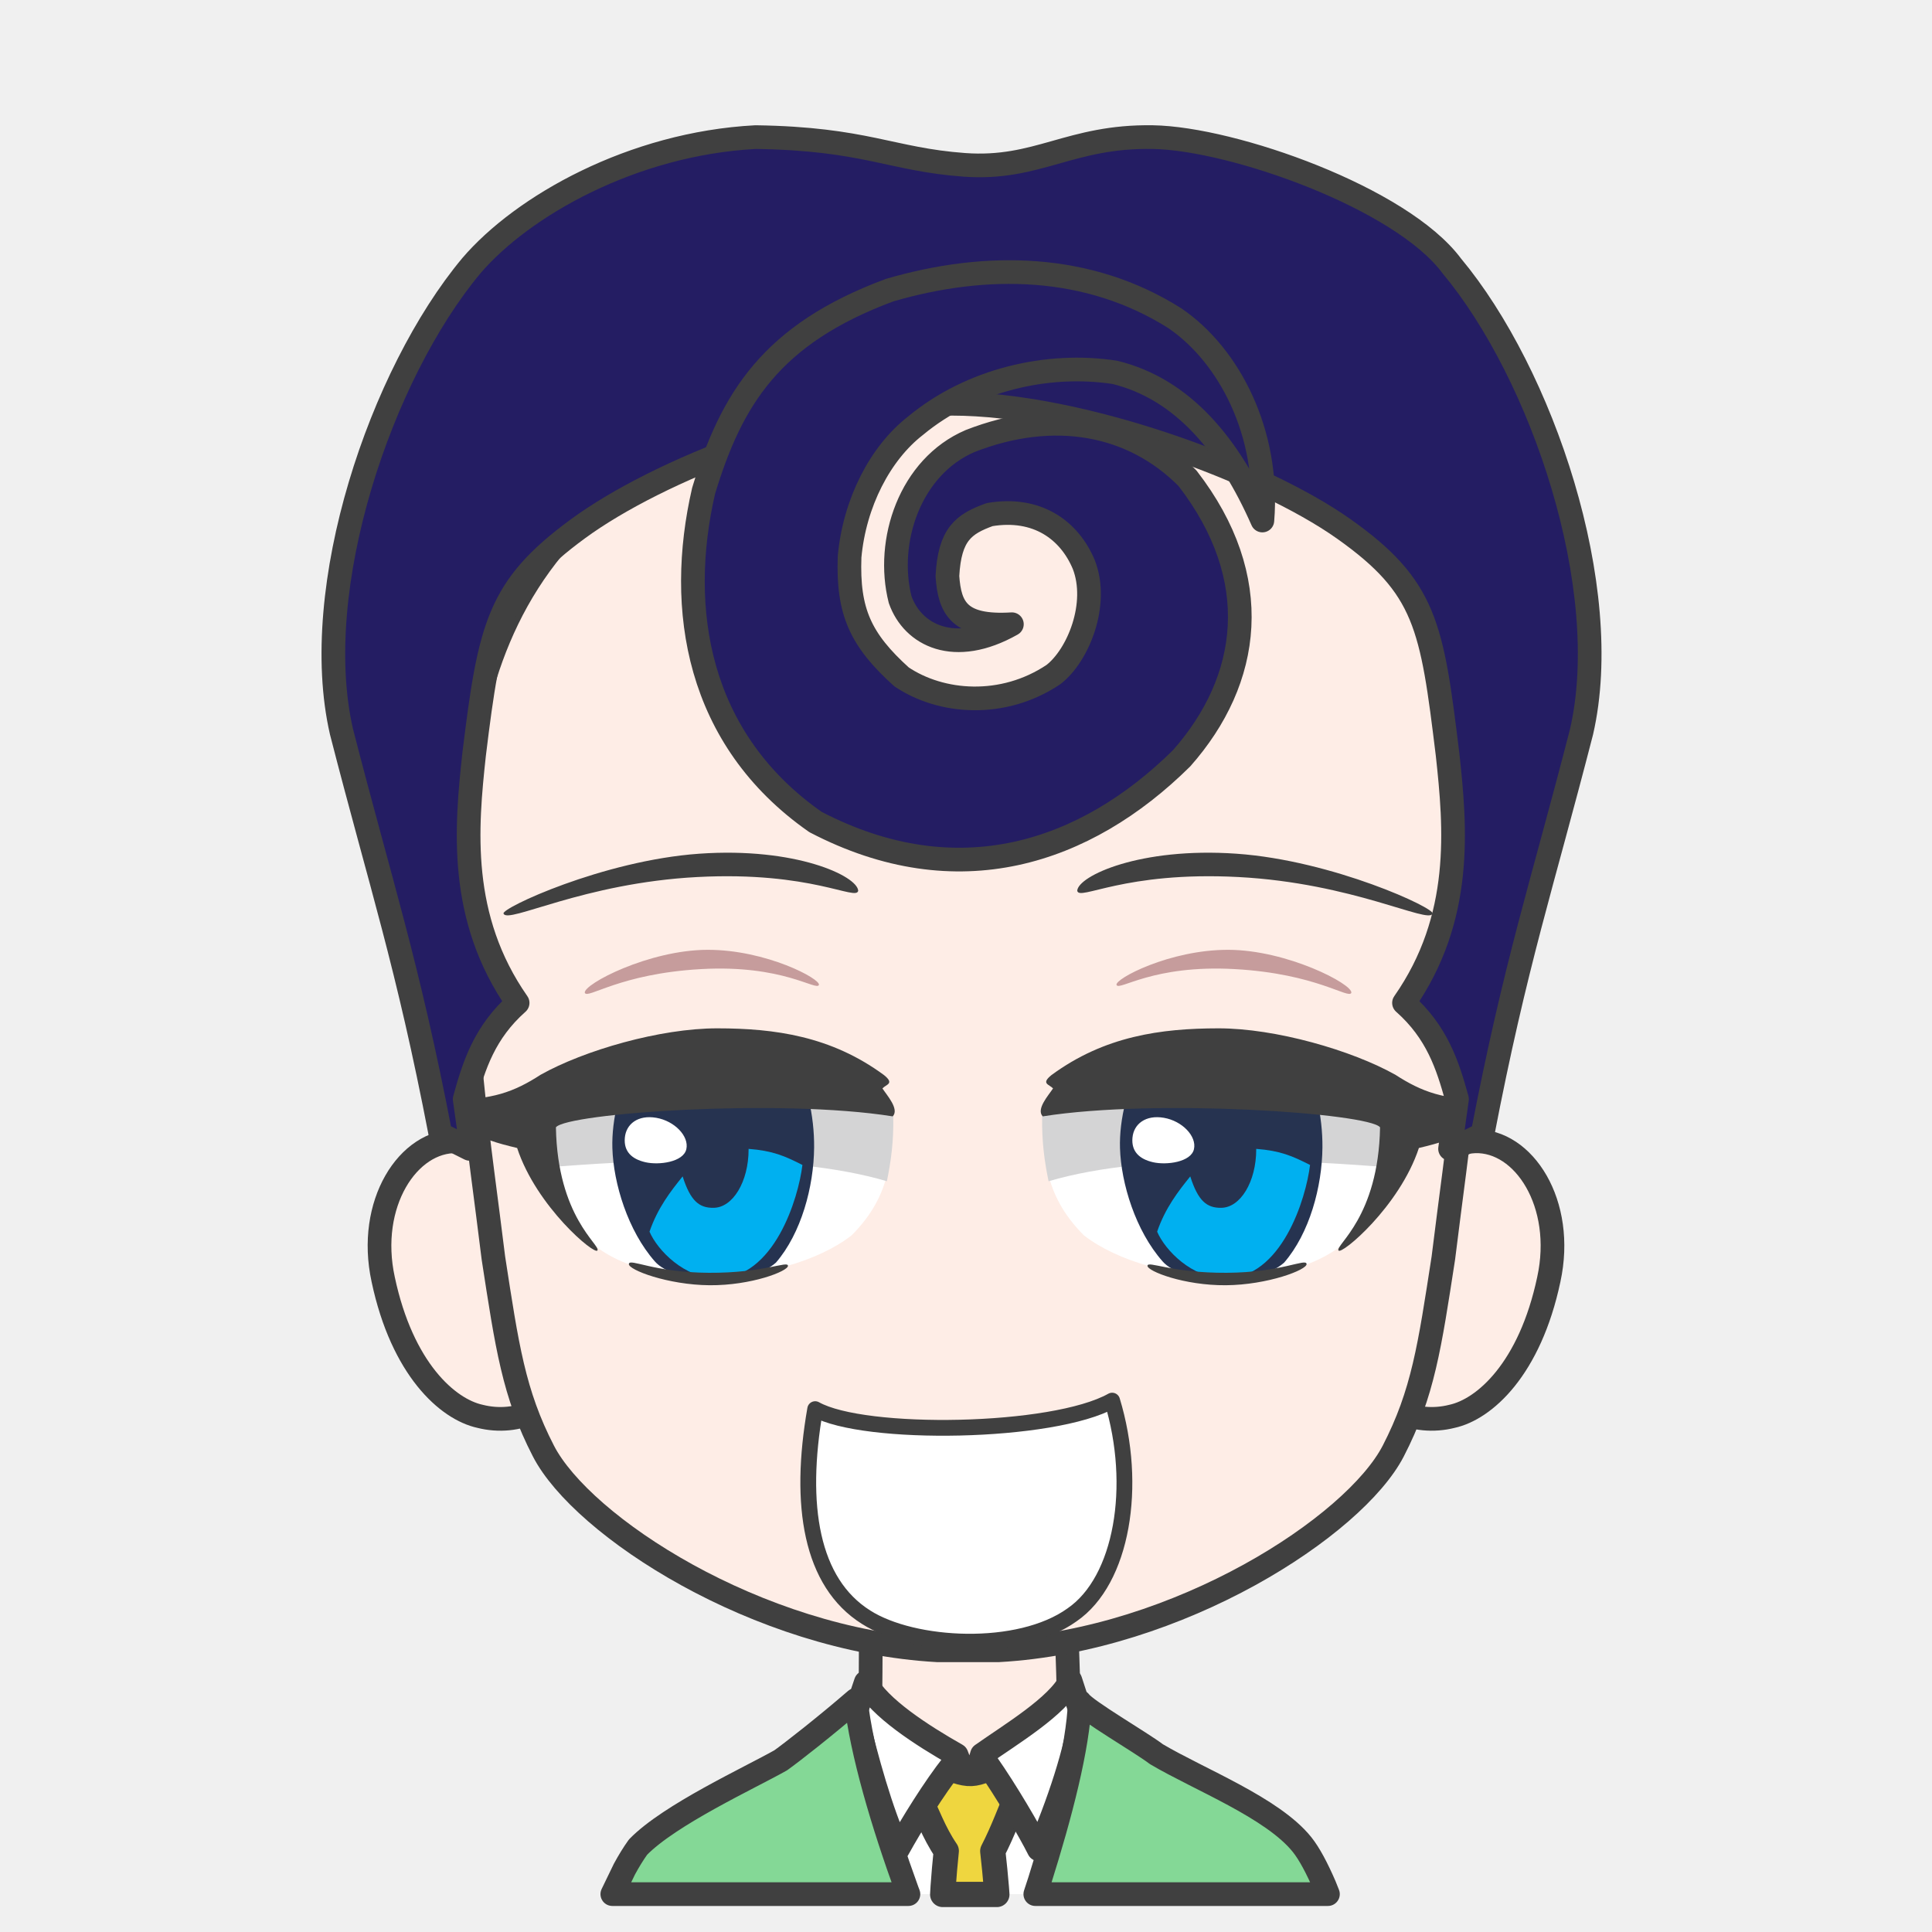
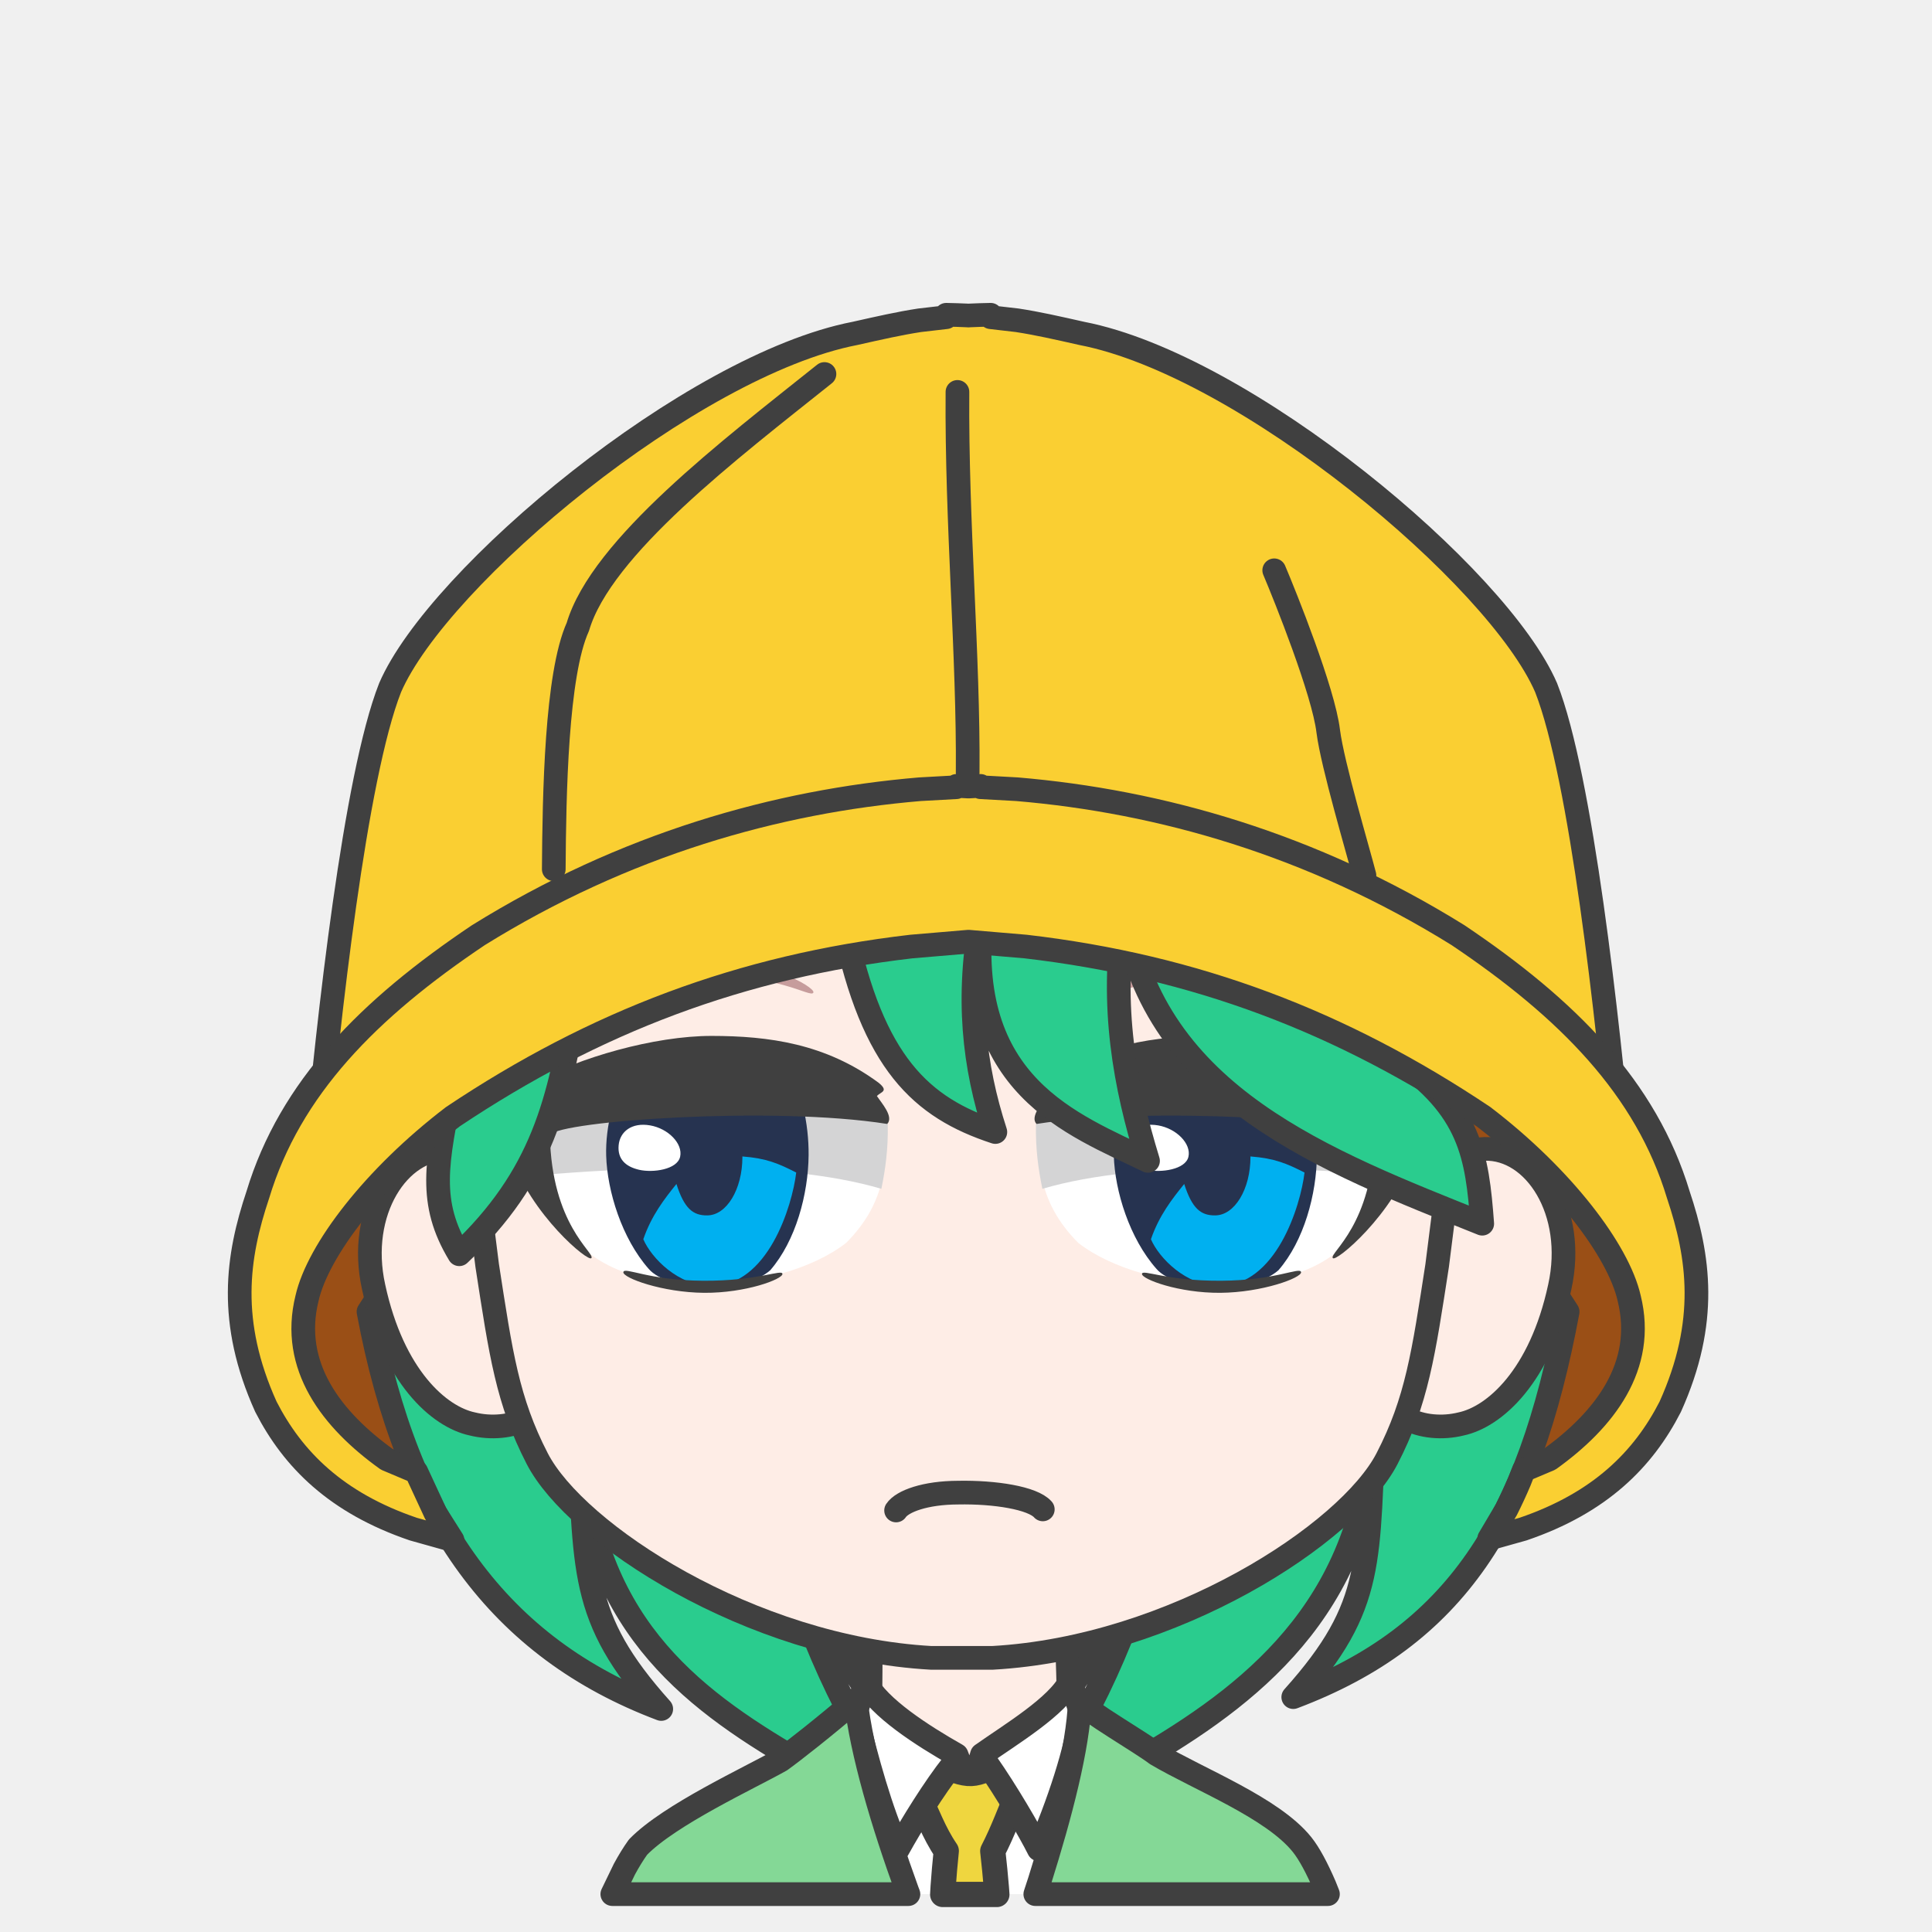
<svg xmlns="http://www.w3.org/2000/svg" width="2805" height="2805" xml:space="preserve" overflow="hidden">
  <g transform="translate(-7105 -936)">
+     <path d="M7798.58 3129 7590.11 3049.98 7497 2891.93 7541.53 2650.8 7788.46 2436.02 8417.93 2203 8664.86 2213.13 9164.8 2385.36 9391.49 2577.86 9519 2792.64 9519 2958.79 9373.27 3100.63 9239.68 3122.92" fill="#9A4F16" fill-rule="evenodd" />
+     <path d="M7728.96 2703 8510.06 2705.49 9291.95 2703 9381 2840.46C9324.33 3144.59 9217.41 3311.49 8982.64 3399.98 9102.99 3265.67 9090.18 3202.91 9100.43 2989.07 9094.49 3257.26 8933.6 3387.62 8772.23 3483.3L8649.19 3480.61C8721.5 3361.56 8771.15 3226.35 8807.85 3070.92 8770.08 3245.22 8670.77 3364.26 8602.23 3472.52L8595.54 3473.03 8595.89 3486 8510.06 3479.5 8424.14 3486 8424.49 3473.02 8417.98 3472.52C8349.51 3364.26 8250.3 3245.22 8212.57 3070.92 8249.23 3226.35 8298.83 3361.56 8371.07 3480.61L8248.15 3483.3C8086.95 3387.62 7950.87 3272.04 7944.94 3003.85 7955.19 3217.68 7944.81 3282.91 8065.04 3417.22 7830.52 3328.73 7696.61 3144.59 7640 2840.46Z" stroke="#404040" stroke-width="34.375" stroke-linecap="round" stroke-linejoin="round" stroke-miterlimit="10" fill="#2ACC8E" fill-rule="evenodd" />
    <path d="M100.9 0C99.046 79.836 97.097 90.206 97.882 152.663 84.148 154.528 27.893 183.216 0 194.001 30.409 293.966 148.978 378.98 237.667 377.992 326.357 377.003 450.271 272.574 479 193.222L385.085 152.667C385.87 90.208 383.919 77.408 385.324 2.429L100.9 0Z" stroke="#404040" stroke-width="34.375" stroke-linecap="round" stroke-linejoin="round" stroke-miterlimit="10" fill="#FEEDE6" fill-rule="evenodd" transform="matrix(-1 0 0 1 8754 3281)" />
    <path d="M8664 3416C8656.1 3512.12 8650.86 3593.77 8640.09 3674.48L8638.08 3686 8392.95 3686 8388.82 3670.47C8369.42 3591.38 8356.68 3512.79 8347 3417.72L8492.45 3496.83 8515.89 3548.43 8535.07 3494.54Z" fill="#FFFFFF" fill-rule="evenodd" />
    <path d="M8587.5 3466.5 8584.9 3534.72C8572.06 3564.33 8561.63 3593.93 8546.36 3623.54 8548.5 3642.36 8550.19 3659.96 8551.59 3676.77L8552.3 3686.5 8473.68 3686.5 8474.34 3675.15C8475.5 3658.73 8476.95 3641.61 8478.85 3623.31 8460.23 3596.03 8451.3 3568.75 8437.53 3541.47L8436.5 3473.59C8446.5 3484.62 8489.96 3512.07 8515.13 3510.89 8540.29 3509.71 8573.52 3483.6 8587.5 3466.5Z" stroke="#404040" stroke-width="36.667" stroke-linecap="round" stroke-linejoin="round" stroke-miterlimit="10" fill="#EFD63F" fill-rule="evenodd" />
    <path d="M8362.03 3378.5C8380.69 3414.96 8443.68 3455.65 8493.87 3484.06L8500.06 3500.14 8488.7 3497.15C8461.53 3531.31 8428.57 3584.69 8408.81 3620.39 8383.62 3564.66 8363.7 3491.99 8347 3423.18L8362.03 3378.5ZM8659.11 3376 8674 3421.78C8669.69 3473.1 8640.03 3559.75 8613.17 3621 8599.84 3594.29 8565.35 3535.34 8537.75 3496.1L8525.76 3500.14 8530.65 3483.51C8572.89 3453.7 8640.66 3413.29 8659.11 3376Z" stroke="#404040" stroke-width="34.375" stroke-linecap="round" stroke-linejoin="round" stroke-miterlimit="10" fill="#FFFFFF" fill-rule="evenodd" />
    <path d="M360.257 2.64C351.193 15.603 270.781 62.143 248.996 78.862 186.77 115.64 80.312 156.728 37.621 210.019 26.948 223.341 15.861 244.346 4.77 270.024L0 282 424.878 282 418.477 262.397C388.157 166.036 362.993 69.528 360.257 2.64ZM685.525 0C676.986 76.713 646.427 179.471 611.045 276.831L609.081 282 1039 282 1021.48 245.832C1015.17 234.165 1008.58 223.408 1001.69 213.779 955.872 166.667 839.865 113.369 794.529 87.734 779.497 77.089 729.56 38.118 685.525 0Z" stroke="#404040" stroke-width="34.375" stroke-linecap="round" stroke-linejoin="round" stroke-miterlimit="10" fill="#84D896" fill-rule="evenodd" transform="matrix(-1 0 0 1 9033 3404)" />
-     <path d="M1590.28 0.036C1578.74 0.301 1556.37 0.199 1540.19 10.041L157.421 11.887C140.36 2.046 125.279 0.883 112.671 0.036 41.656-2.084-18.587 90.548 5.331 200.504 32.888 330.583 98.798 389.139 146.094 399.354 172.595 406.083 202.149 403.542 224.36 391.368L1478.55 391.368C1500.77 403.542 1530.33 406.083 1556.84 399.354 1604.16 389.139 1670.1 330.583 1697.67 200.504 1721.59 90.548 1661.33-2.084 1590.28 0.036Z" stroke="#404040" stroke-width="34.375" stroke-linecap="round" stroke-linejoin="round" stroke-miterlimit="10" fill="#FEEDE6" fill-rule="evenodd" transform="matrix(-1 0 0 1 9359 2593)" />
-     <path d="M1474 666.291C1471.86 440.308 1415.73 7.5 731.293 0 77.289 2.901-1.423 444.265 0.019 666.291 0.542 939.615 26.781 1089.24 47.443 1258.4 67.278 1386.53 76.88 1454.95 120.233 1538.78 176.537 1647.65 430.308 1813.3 693.203 1828L782.016 1828C1044.46 1813.3 1297.79 1647.65 1353.99 1538.78 1397.27 1454.95 1406.86 1386.53 1426.66 1258.4 1447.28 1089.24 1473.48 939.615 1474 666.291Z" stroke="#404040" stroke-width="34.375" stroke-linecap="round" stroke-linejoin="round" stroke-miterlimit="10" fill="#FEEDE6" fill-rule="evenodd" transform="matrix(-1 0 0 1 9248 1504)" />
-     <path d="M8619 2553.56C8702.27 2444.13 8957.27 2434.63 9149 2533.34 9147.77 2602.47 9126.23 2657.11 9079.51 2715.82 9008.75 2819.16 8776.85 2805.73 8678.62 2729.5 8617.1 2667.83 8621.35 2609.07 8619 2553.56Z" fill="#FFFFFF" fill-rule="evenodd" />
-     <path d="M8627.37 2651C8775.01 2607.57 8997.61 2620.59 9131.43 2631.66 9154.15 2544.9 9117 2505.39 9034.28 2510.48 8951.57 2515.57 8705.36 2462.05 8618.07 2557.04 8617.41 2593.68 8621.5 2622.35 8627.37 2651Z" fill="#D4D4D5" fill-rule="evenodd" />
-     <path d="M8766.85 2468.8 8990.92 2465C9014.52 2505.03 9025.37 2556.47 9024.99 2601.99 9024.51 2658.9 9006.31 2726.49 8969.31 2769.22 8928.67 2805.09 8821.01 2799.89 8792.87 2767.3 8753.79 2723.01 8732.61 2654.27 8731.08 2602.83 8729.87 2561.67 8741.88 2510.1 8766.85 2468.8Z" fill="#263350" fill-rule="evenodd" />
-     <path d="M8928.76 2604C8963.95 2606.65 8981.62 2614.44 9007 2627.37 9001.31 2675.31 8965.98 2792.84 8882.72 2792 8835.47 2791.51 8796.66 2751.35 8785 2724.21 8796.83 2689.75 8815.67 2665.58 8833.1 2643.98 8844.47 2679.75 8857.24 2689.8 8877.71 2689.58 8905.96 2689.58 8928.86 2651.62 8928.86 2604.8 8928.82 2604.53 8928.79 2604.27 8928.76 2604Z" fill="#00B0F0" fill-rule="evenodd" />
-     <path d="M8749.18 2587.81C8750.98 2567.95 8768.19 2554.3 8794.79 2558.89 8821.4 2563.48 8842.66 2585.59 8838.47 2604.39 8834.28 2623.19 8798.87 2627.96 8778.96 2623.38 8759.05 2618.79 8747.38 2607.67 8749.18 2587.81Z" fill="#FFFFFF" fill-rule="evenodd" />
-     <path d="M0.018 2.036C1.215-6.487 36.362 14.475 116.16 14.93 195.958 15.386 230.82-3.065 231 4.769 231.179 12.602 177.764 33.448 117.24 32.993 56.716 32.537-1.179 10.559 0.018 2.036Z" fill="#404040" fill-rule="evenodd" transform="matrix(-1 0 0 1 9002 2769)" />
-     <path d="M8873.81 2429C8957.04 2428.92 9067.62 2460.94 9130.87 2496.39 9168.97 2521.12 9202.93 2533.73 9263 2531.68 9243.17 2577.63 9227.79 2587.86 9165.04 2602.71 9136.96 2688.04 9051.63 2759.07 9048.28 2751.44 9043.64 2743.35 9106.35 2703.18 9108.65 2572.71 9092.98 2552.26 8784.2 2530.51 8618.86 2556.82 8609.03 2546.26 8627.18 2526.44 8633.87 2516.23 8628.17 2510.16 8615.96 2509.52 8631.53 2496.9 8708.55 2440.22 8790.59 2429.09 8873.81 2429Z" fill="#404040" fill-rule="evenodd" />
-     <path d="M8900.13 2175.46C9040.45 2185.28 9189.7 2255.14 9184.89 2262.47 9179.24 2277.91 9069.2 2218.05 8903.02 2209.33 8736.84 2200.61 8671.71 2244.67 8669 2229.22 8670.2 2207.89 8759.81 2165.63 8900.13 2175.46Z" fill="#404040" fill-rule="evenodd" />
-     <path d="M8888.32 2315C8973.7 2315.2 9069.02 2364.9 9066.97 2377.36 9063.2 2387.23 9016.81 2349.66 8897.67 2342.99 8778.53 2336.32 8729.89 2375.06 8726.09 2366.03 8722.89 2357.5 8802.93 2314.8 8888.32 2315Z" fill="#8D4D53" fill-rule="evenodd" fill-opacity="0.502" />
-     <path d="M0 88.559C83.117-20.873 337.627-30.367 529 68.341 527.772 137.468 506.27 192.108 459.637 250.819 389.017 354.162 157.554 340.731 59.507 264.499-1.9 202.827 2.342 144.071 0 88.559Z" fill="#FFFFFF" fill-rule="evenodd" transform="matrix(-1 0 0 1 8401 2465)" />
-     <path d="M9.353 151C156.71 107.567 378.884 120.592 512.446 131.662 535.121 44.905 498.043 5.389 415.483 10.482 332.924 15.574 87.188-37.949 0.069 57.039-0.585 93.676 3.491 122.349 9.353 151Z" fill="#D4D4D5" fill-rule="evenodd" transform="matrix(-1 0 0 1 8402 2500)" />
-     <path d="M8029.73 2468.8 8253.04 2465C8276.56 2505.03 8287.37 2556.47 8286.99 2601.99 8286.52 2658.9 8268.37 2726.49 8231.5 2769.22 8191 2805.09 8083.71 2799.89 8055.66 2767.3 8016.71 2723.01 7995.6 2654.27 7994.08 2602.83 7992.87 2561.67 8004.84 2510.1 8029.73 2468.8Z" fill="#263350" fill-rule="evenodd" />
-     <path d="M8191.76 2604C8226.95 2606.65 8244.62 2614.44 8270 2627.37 8264.31 2675.31 8228.98 2792.84 8145.73 2792 8098.47 2791.51 8059.66 2751.35 8048 2724.21 8059.83 2689.75 8078.67 2665.58 8096.1 2643.98 8107.47 2679.75 8120.24 2689.8 8140.71 2689.58 8168.96 2689.58 8191.86 2651.62 8191.86 2604.8 8191.82 2604.53 8191.79 2604.27 8191.76 2604Z" fill="#00B0F0" fill-rule="evenodd" />
-     <path d="M8012.18 2587.81C8013.98 2567.95 8031.19 2554.3 8057.79 2558.89 8084.4 2563.48 8105.66 2585.59 8101.47 2604.39 8097.28 2623.19 8061.87 2627.96 8041.96 2623.38 8022.05 2618.79 8010.38 2607.67 8012.18 2587.81Z" fill="#FFFFFF" fill-rule="evenodd" />
-     <path d="M8018.02 2771.04C8019.22 2762.51 8054.36 2783.47 8134.16 2783.93 8213.96 2784.39 8248.82 2765.93 8249 2773.77 8249.18 2781.6 8195.76 2802.45 8135.24 2801.99 8074.72 2801.54 8016.82 2779.56 8018.02 2771.04Z" fill="#404040" fill-rule="evenodd" />
-     <path d="M257.415 0C340.509-0.085 450.924 31.935 514.072 67.39 552.117 92.118 586.021 104.733 646 102.682 626.203 148.632 610.843 158.864 548.193 173.709 520.158 259.044 434.954 330.066 431.613 322.438 426.976 314.352 489.59 274.183 491.886 143.709 476.243 123.258 167.937 101.511 2.854 127.821-6.964 117.261 11.167 97.436 17.84 87.231 12.152 81.157-0.045 80.516 15.502 67.9 92.403 11.22 174.32 0.085 257.415 0Z" fill="#404040" fill-rule="evenodd" transform="matrix(-1 0 0 1 8404 2429)" />
-     <path d="M230.683 1.458C370.729 11.281 519.695 81.135 514.887 88.466 509.253 103.915 399.424 44.049 233.564 35.329 67.704 26.609 2.704 70.674 0 55.224 1.2 33.894 90.636-8.365 230.683 1.458Z" fill="#404040" fill-rule="evenodd" transform="matrix(-1 0 0 1 8351 2174)" />
-     <path d="M161.84 0.001C246.975 0.2 342.016 49.898 339.968 62.358 336.215 72.229 289.96 34.659 171.168 27.988 52.376 21.316 3.882 60.059 0.093 51.033-3.1 42.497 76.705-0.198 161.84 0.001Z" fill="#8D4D53" fill-rule="evenodd" fill-opacity="0.502" transform="matrix(-1 0 0 1 8294 2315)" />
-     <path d="M1210.97 0.059C1051.43 2.38 1014.49 32.59 907.884 40.339 801.279 48.087 754.717-1.936 634.314 0.058 517.895 1.987 273.323 88.502 200.376 186.89 69.15 344.011-36.145 654.326 11.788 863.297 69.15 1086.41 107.653 1198.75 155.586 1447.79L198.019 1469 202.711 1468.91 192.616 1396.77C206.23 1347.35 221.564 1299.64 269.581 1257.08 183.131 1133.38 194.73 1002.81 206.329 896.293 229.133 709.76 237.39 653.54 357.31 568.695 477.23 483.85 740.59 387.22 925.848 387.22 1111.11 387.22 1353.22 483.85 1468.86 568.695 1584.49 653.54 1596.88 709.76 1619.65 896.293 1631.24 1002.81 1642.82 1133.38 1556.48 1257.08 1604.44 1299.64 1619.75 1347.35 1633.35 1396.77L1623.26 1468.94 1626.08 1469 1668.49 1447.79C1716.4 1198.75 1754.89 1086.41 1812.22 863.297 1860.13 654.326 1754.89 344.011 1623.73 186.89 1549.46 100.031 1389.9 9.486 1210.97 0.059Z" stroke="#404040" stroke-width="34.375" stroke-linecap="round" stroke-linejoin="round" stroke-miterlimit="10" fill="#241D63" fill-rule="evenodd" transform="matrix(-1 0 0 1 9413 1135)" />
-     <path d="M8574.12 1842.29C8490.56 1889.61 8430.15 1858.16 8411.9 1806.61 8390.36 1721.79 8426.1 1613.69 8513.61 1576.26 8634.1 1529.16 8749.15 1549.36 8829.13 1630.42 8941.39 1775.61 8921.11 1923.14 8820.52 2036.94 8680.81 2175.01 8495.03 2236.83 8288.99 2129.43 8116.48 2008.98 8087.07 1819.7 8126.52 1648.7 8167.05 1514.98 8224.79 1421.06 8396.59 1357.25 8537.9 1316.02 8685.66 1318.89 8810.83 1398.12 8889.74 1451.89 8948.2 1564.81 8937.8 1691.72 8890.1 1583.46 8823.03 1501 8723.68 1476.63 8626.13 1461.57 8514.58 1487.38 8434.25 1554.06 8382.96 1593.85 8345.66 1665.91 8338.48 1744.42 8335.62 1824 8354.27 1864.87 8413.8 1918.64 8471.19 1957.36 8561.04 1964.51 8634.38 1915.42 8670.54 1887.62 8700.72 1812.66 8678.53 1755.7 8657.73 1705.87 8611.06 1671.46 8541.84 1683.12 8504.18 1696.74 8483.74 1711.44 8480.51 1772.38 8483.74 1819.34 8497.73 1846.95 8574.12 1842.29Z" stroke="#404040" stroke-width="34.375" stroke-linecap="round" stroke-linejoin="round" stroke-miterlimit="10" fill="#241D63" fill-rule="evenodd" />
-     <path d="M8288.53 2981.86C8264.1 3121.47 8282.48 3233.69 8362.43 3283.96 8431.1 3327.72 8584.2 3336.06 8661.5 3280.51 8734.31 3230.55 8757.28 3093.06 8719.69 2969.5 8633.82 3017.75 8359.18 3021.77 8288.53 2981.86Z" stroke="#404040" stroke-width="22.917" stroke-linecap="round" stroke-linejoin="round" stroke-miterlimit="10" fill="#FFFFFF" fill-rule="evenodd" />
+     <path d="M1618.3 0.036C1606.55 0.301 1583.79 0.199 1567.33 10.041L160.194 11.887C142.833 2.046 127.486 0.883 114.656 0.036 42.39-2.084-18.914 90.548 5.425 200.504 33.467 330.583 100.538 389.139 148.668 399.354 175.635 406.083 205.71 403.542 228.312 391.368L1504.59 391.368C1527.2 403.542 1557.29 406.083 1584.27 399.354 1632.42 389.139 1699.52 330.583 1727.57 200.504 1751.92 90.548 1690.59-2.084 1618.3 0.036Z" stroke="#404040" stroke-width="34.375" stroke-linecap="round" stroke-linejoin="round" stroke-miterlimit="10" fill="#FEEDE6" fill-rule="evenodd" transform="matrix(-1 0 0 1 9375 2604)" />
+     <path d="M1474 666.291C1471.86 440.308 1415.73 7.5 731.293 0 77.289 2.901-1.423 444.265 0.019 666.291 0.542 939.615 26.781 1089.24 47.443 1258.4 67.278 1386.53 76.88 1454.95 120.233 1538.78 176.537 1647.65 430.308 1813.3 693.203 1828L782.016 1828C1044.46 1813.3 1297.79 1647.65 1353.99 1538.78 1397.27 1454.95 1406.86 1386.53 1426.66 1258.4 1447.28 1089.24 1473.48 939.615 1474 666.291Z" stroke="#404040" stroke-width="34.375" stroke-linecap="round" stroke-linejoin="round" stroke-miterlimit="10" fill="#FEEDE6" fill-rule="evenodd" transform="matrix(-1 0 0 1 9239 1515)" />
+     <path d="M8611 2564.56C8694.12 2455.13 8948.63 2445.63 9140 2544.34 9138.77 2613.47 9117.27 2668.11 9070.64 2726.82 9000.02 2830.16 8768.55 2816.73 8670.51 2740.5 8609.1 2678.83 8613.34 2620.07 8611 2564.56Z" fill="#FFFFFF" fill-rule="evenodd" />
+     <path d="M8618.39 2662C8766.31 2618.57 8989.34 2631.59 9123.42 2642.66 9146.18 2555.9 9108.96 2516.39 9026.08 2521.48 8943.21 2526.57 8696.52 2473.05 8609.07 2568.04 8608.41 2604.68 8612.5 2633.35 8618.39 2662Z" fill="#D4D4D5" fill-rule="evenodd" />
+     <path d="M8757.97 2479.8 8982.81 2476C9006.49 2516.03 9017.37 2567.47 9016.99 2612.99 9016.51 2669.9 8998.24 2737.49 8961.12 2780.22 8920.34 2816.09 8812.32 2810.89 8784.08 2778.3 8744.87 2734.01 8723.61 2665.27 8722.08 2613.83 8720.86 2572.67 8732.92 2521.1 8757.97 2479.8Z" fill="#263350" fill-rule="evenodd" />
+     <path d="M8920.41 2615C8955.75 2617.65 8973.51 2625.44 8999 2638.37 8993.29 2686.31 8957.8 2803.84 8874.17 2803 8826.69 2802.51 8787.71 2762.35 8776 2735.21 8787.88 2700.75 8806.8 2676.58 8824.32 2654.98 8835.74 2690.75 8848.56 2700.8 8869.13 2700.58 8897.5 2700.58 8920.5 2662.62 8920.5 2615.8 8920.47 2615.53 8920.44 2615.27 8920.41 2615Z" fill="#00B0F0" fill-rule="evenodd" />
+     <path d="M8740.18 2598.81C8742.01 2578.95 8759.4 2565.3 8786.3 2569.89 8813.2 2574.48 8834.7 2596.59 8830.47 2615.39 8826.23 2634.19 8790.42 2638.96 8770.29 2634.38 8750.17 2629.79 8738.36 2618.67 8740.18 2598.81Z" fill="#FFFFFF" fill-rule="evenodd" />
+     <path d="M0.018 1.974C1.215-6.291 36.362 14.036 116.16 14.478 195.958 14.919 230.82-2.972 231 4.624 231.179 12.22 177.764 32.434 117.24 31.993 56.716 31.551-1.179 10.239 0.018 1.974Z" fill="#404040" fill-rule="evenodd" transform="matrix(-1 0 0 1 8994 2781)" />
+     <path d="M8865.21 2440C8948.56 2439.92 9059.32 2471.94 9122.66 2507.39 9160.83 2532.12 9194.84 2544.73 9255 2542.68 9235.14 2588.63 9219.73 2598.86 9156.89 2613.71 9128.77 2699.04 9043.3 2770.07 9039.95 2762.44 9035.3 2754.35 9098.11 2714.18 9100.41 2583.71 9084.72 2563.26 8775.46 2541.51 8609.86 2567.82 8600.01 2557.26 8618.2 2537.44 8624.9 2527.23 8619.19 2521.16 8606.96 2520.52 8622.55 2507.9 8699.69 2451.22 8781.86 2440.09 8865.21 2440Z" fill="#404040" fill-rule="evenodd" />
+     <path d="M8891.68 2186.46C9031.73 2196.28 9180.7 2266.14 9175.89 2273.47 9170.25 2288.91 9060.42 2229.05 8894.56 2220.33 8728.7 2211.61 8663.7 2255.67 8661 2240.22 8662.2 2218.89 8751.64 2176.63 8891.68 2186.46Z" fill="#404040" fill-rule="evenodd" />
+     <path d="M8879.32 2326C8964.7 2326.2 9060.02 2375.9 9057.97 2388.36 9054.2 2398.23 9007.81 2360.66 8888.67 2353.99 8769.53 2347.32 8720.89 2386.06 8717.09 2377.03 8713.89 2368.5 8793.93 2325.8 8879.32 2326Z" fill="#8D4D53" fill-rule="evenodd" fill-opacity="0.502" />
+     <path d="M0 88.559C83.117-20.873 337.627-30.367 529 68.341 527.772 137.468 506.27 192.108 459.637 250.819 389.017 354.162 157.554 340.731 59.507 264.499-1.9 202.827 2.342 144.071 0 88.559Z" fill="#FFFFFF" fill-rule="evenodd" transform="matrix(-1 0 0 1 8393 2476)" />
+     <path d="M9.371 151C157.012 107.567 379.615 120.592 513.434 131.662 536.152 44.905 499.003 5.389 416.284 10.482 333.565 15.574 87.356-37.949 0.069 57.039-0.586 93.676 3.498 122.349 9.371 151Z" fill="#D4D4D5" fill-rule="evenodd" transform="matrix(-1 0 0 1 8394 2511)" />
+     <path d="M8020.85 2479.8 8244.92 2476C8268.52 2516.03 8279.37 2567.47 8278.99 2612.99 8278.51 2669.9 8260.31 2737.49 8223.31 2780.22 8182.67 2816.09 8075.01 2810.89 8046.87 2778.3 8007.79 2734.01 7986.61 2665.27 7985.08 2613.83 7983.87 2572.67 7995.88 2521.1 8020.85 2479.8Z" fill="#263350" fill-rule="evenodd" />
+     <path d="M8182.76 2615C8217.95 2617.65 8235.62 2625.44 8261 2638.37 8255.31 2686.31 8219.98 2803.84 8136.73 2803 8089.47 2802.51 8050.66 2762.35 8039 2735.21 8050.83 2700.75 8069.67 2676.58 8087.1 2654.98 8098.47 2690.75 8111.24 2700.8 8131.71 2700.58 8159.96 2700.58 8182.86 2662.62 8182.86 2615.8 8182.82 2615.53 8182.79 2615.27 8182.76 2615Z" fill="#00B0F0" fill-rule="evenodd" />
+     <path d="M8003.18 2598.81C8004.98 2578.95 8022.19 2565.3 8048.79 2569.89 8075.4 2574.48 8096.66 2596.59 8092.47 2615.39 8088.29 2634.19 8052.87 2638.96 8032.96 2634.38 8013.05 2629.79 8001.38 2618.67 8003.18 2598.81Z" fill="#FFFFFF" fill-rule="evenodd" />
+     <path d="M8010.02 2782.97C8011.22 2774.71 8046.36 2795.04 8126.16 2795.48 8205.96 2795.92 8240.82 2778.03 8241 2785.62 8241.18 2793.22 8187.76 2813.43 8127.24 2812.99 8066.72 2812.55 8008.82 2791.24 8010.02 2782.97Z" fill="#404040" fill-rule="evenodd" />
+     <path d="M257.813 0C341.036-0.085 451.622 31.935 514.867 67.39 552.972 92.118 586.928 104.733 647 102.682 627.173 148.632 611.788 158.864 549.041 173.709 520.963 259.044 435.627 330.066 432.281 322.438 427.637 314.352 490.348 274.183 492.648 143.709 476.98 123.258 168.197 101.511 2.858 127.821-6.975 117.261 11.184 97.436 17.868 87.231 12.171 81.157-0.045 80.516 15.526 67.9 92.546 11.22 174.59 0.085 257.813 0Z" fill="#404040" fill-rule="evenodd" transform="matrix(-1 0 0 1 8396 2440)" />
+     <path d="M230.683 1.458C370.729 11.281 519.696 81.135 514.887 88.466 509.253 103.915 399.424 44.049 233.564 35.329 67.704 26.609 2.704 70.674 0 55.224 1.2 33.894 90.636-8.365 230.683 1.458Z" fill="#404040" fill-rule="evenodd" transform="matrix(-1 0 0 1 8343 2185)" />
+     <path d="M161.84 0.001C246.975 0.2 342.016 49.898 339.968 62.358 336.215 72.229 289.96 34.659 171.168 27.988 52.376 21.316 3.882 60.059 0.093 51.033-3.1 42.497 76.705-0.198 161.84 0.001Z" fill="#8D4D53" fill-rule="evenodd" fill-opacity="0.502" transform="matrix(-1 0 0 1 8286 2326)" />
+     <path d="M8406 3129C8414.94 3115.53 8448.47 3103.25 8495.82 3103.09 8549.49 3102.02 8604.53 3110.87 8619 3127.43" stroke="#404040" stroke-width="34.375" stroke-linecap="round" stroke-linejoin="round" stroke-miterlimit="10" fill="none" fill-rule="evenodd" />
+     <path d="M7798.88 2015.18C7792.32 2180.3 7768.51 2345.43 7761.94 2510.55 7738.13 2624.74 7726.64 2682.24 7771.79 2757 7892.48 2642.81 7917.11 2536.02 7941.74 2384.86L8330.9 2281.35C8371.95 2479.33 8442.56 2544.23 8550.11 2579.55 8518.91 2483.44 8507.42 2384.86 8530.41 2261.63 8502.49 2512.19 8661.77 2568.05 8771.78 2621.45 8738.12 2511.37 8716.78 2398.82 8737.3 2261.63 8779.99 2527.8 9029.58 2621.45 9257 2712.64 9249.61 2613.24 9239.76 2545.87 9131.38 2471.12L9143.7 1993" stroke="#404040" stroke-width="34.375" stroke-linecap="round" stroke-linejoin="round" stroke-miterlimit="10" fill="#2ACC8E" fill-rule="evenodd" />
+     <path d="M979.203 0C968.541 0.205 958.61 0.525 949.251 0.961L946.958 1.104 944.662 0.961C935.291 0.525 925.349 0.205 914.676 0L914.72 3.541 876.177 7.998C846.756 12.51 818.873 18.867 782.378 27.07 545.368 73.007 177.962 379.803 108.253 541.403 57.407 670.601 18.452 1024.56 0 1228 245.646 929.614 771.321 788.399 940.473 777.996L946.958 777.919 953.45 777.996C1122.8 788.399 1649.07 929.614 1895 1228 1876.53 1024.56 1837.53 670.601 1786.62 541.403 1716.83 379.803 1349.01 73.007 1111.73 27.07 1075.19 18.867 1047.27 12.51 1017.82 7.998L979.158 3.532Z" stroke="#404040" stroke-width="34.375" stroke-linecap="round" stroke-linejoin="round" stroke-miterlimit="10" fill="#FACF32" fill-rule="evenodd" transform="matrix(-1 0 0 1 9458 1393)" />
+     <path d="M7909 2198C7909.73 2089.46 7912.64 1915.35 7943.93 1846.15 7978.14 1730.32 8165.18 1588.27 8302 1479" stroke="#404040" stroke-width="34.375" stroke-linecap="round" stroke-linejoin="round" stroke-miterlimit="10" fill="none" fill-rule="evenodd" />
+     <path d="M8509.92 2058C8511.33 1888.97 8493.67 1695.89 8495.08 1505" stroke="#404040" stroke-width="34.375" stroke-linecap="round" stroke-linejoin="round" stroke-miterlimit="10" fill="none" fill-rule="evenodd" />
+     <path d="M9086 2207C9077.24 2172.75 9039.56 2046.26 9033.42 1997.67 9026.71 1940.49 8970.9 1801.45 8955 1764" stroke="#404040" stroke-width="34.375" stroke-linecap="round" stroke-linejoin="round" stroke-miterlimit="10" fill="none" fill-rule="evenodd" />
+     <path d="M1074.38 0 1056.89 0.964 1039.39 0 1039.33 1.933 986.317 4.857C778.867 22.411 558.559 84.715 346.163 216.718 186.85 323.695 73.008 438.948 26.339 593.511-3.876 683.71-17.558 778.047 38 901.349 77.147 977.893 140.128 1041.05 251.793 1079.05L300.9 1092.83 275.848 1050.5C269.267 1037.41 262.996 1023.87 257.016 1009.87L250.547 993.423 213.313 977.693C133.433 920.397 73.188 842.411 97.684 743.736 113.439 674.521 194.298 568.063 309.26 480.227 515.583 342.163 727.443 261.916 973.92 233.251L1056.89 226.215 1139.96 233.251C1386.72 261.916 1598.83 342.163 1805.39 480.227 1920.48 568.063 2001.43 674.521 2017.2 743.736 2041.73 842.411 1981.41 920.397 1901.44 977.693L1858.58 995.783 1830.7 1055.96 1806.03 1095 1862.92 1079.05C1974.71 1041.05 2037.76 977.893 2076.96 901.349 2132.58 778.047 2118.88 683.71 2088.63 593.511 2041.91 438.948 1927.94 323.695 1768.44 216.718 1555.8 84.715 1335.24 22.411 1127.55 4.857L1074.44 1.931Z" stroke="#404040" stroke-width="34.375" stroke-linecap="round" stroke-linejoin="round" stroke-miterlimit="10" fill="#FACF32" fill-rule="evenodd" transform="matrix(-1 0 0 1 9568 2077)" />
  </g>
</svg>
